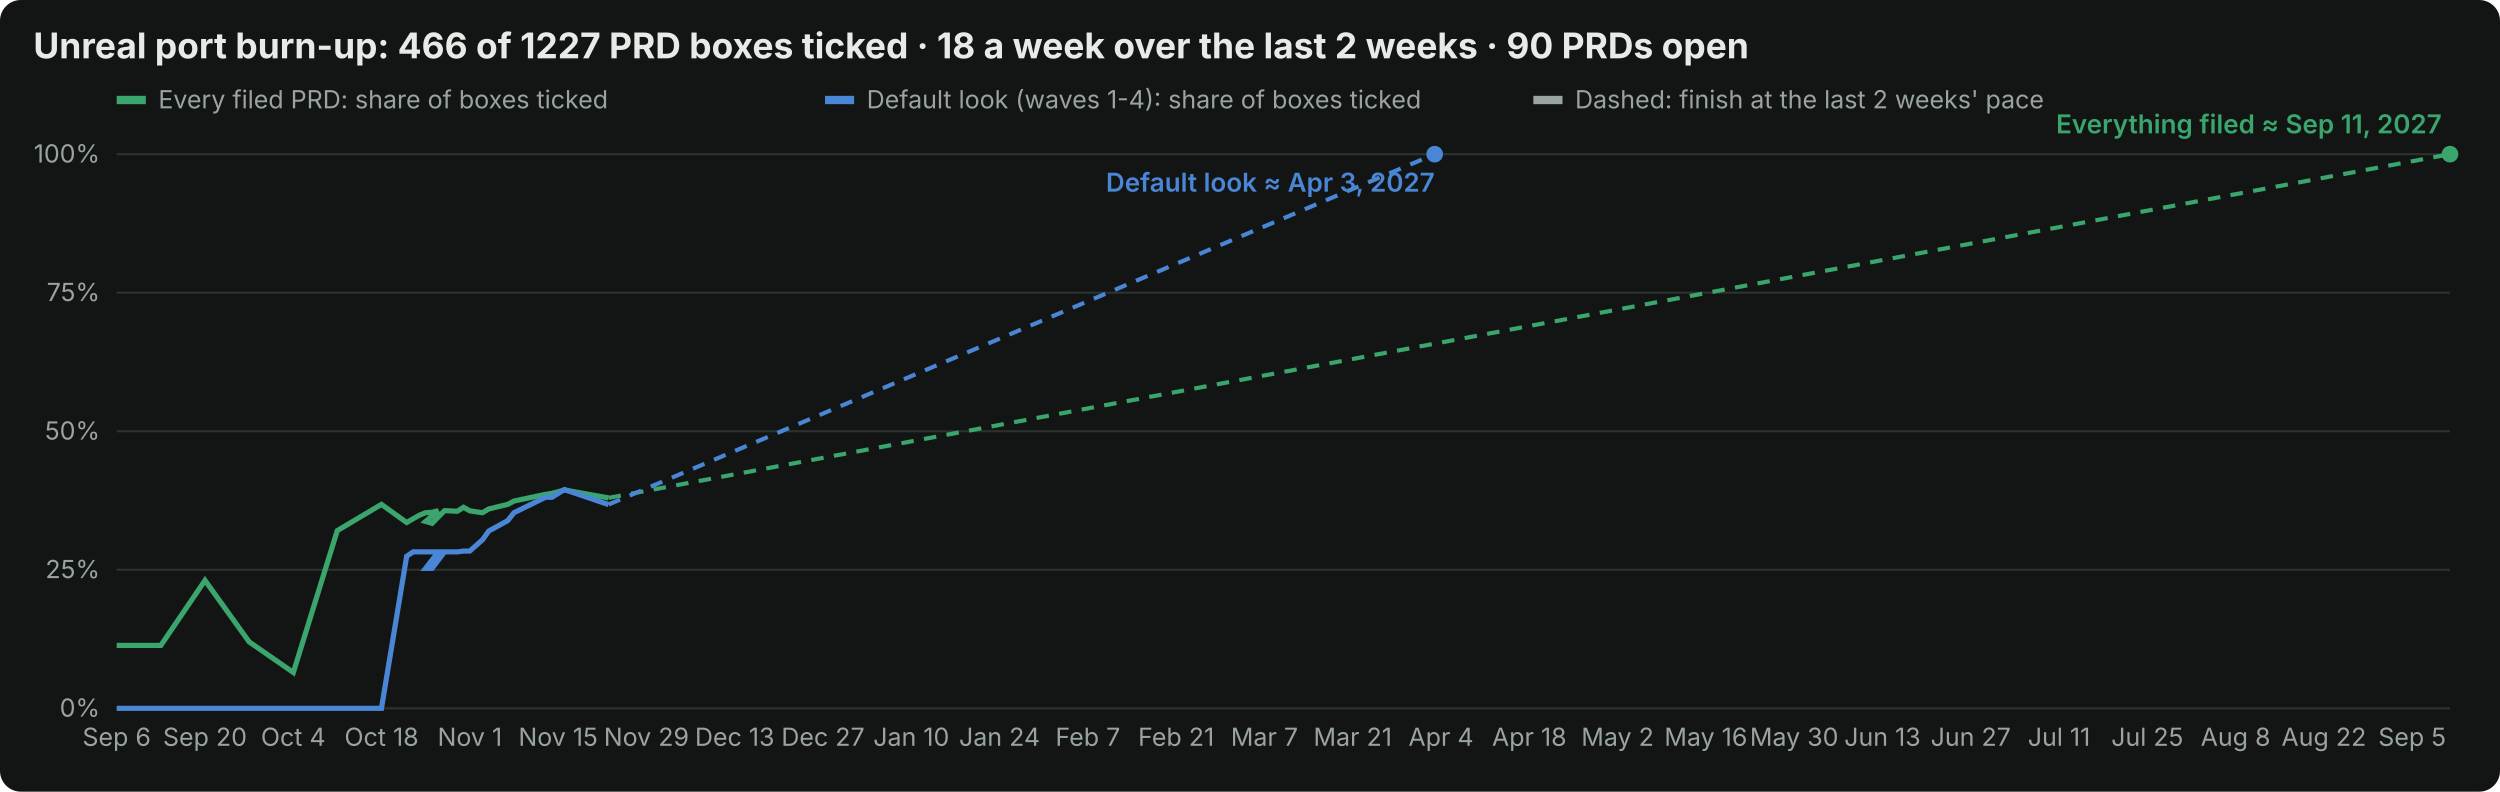
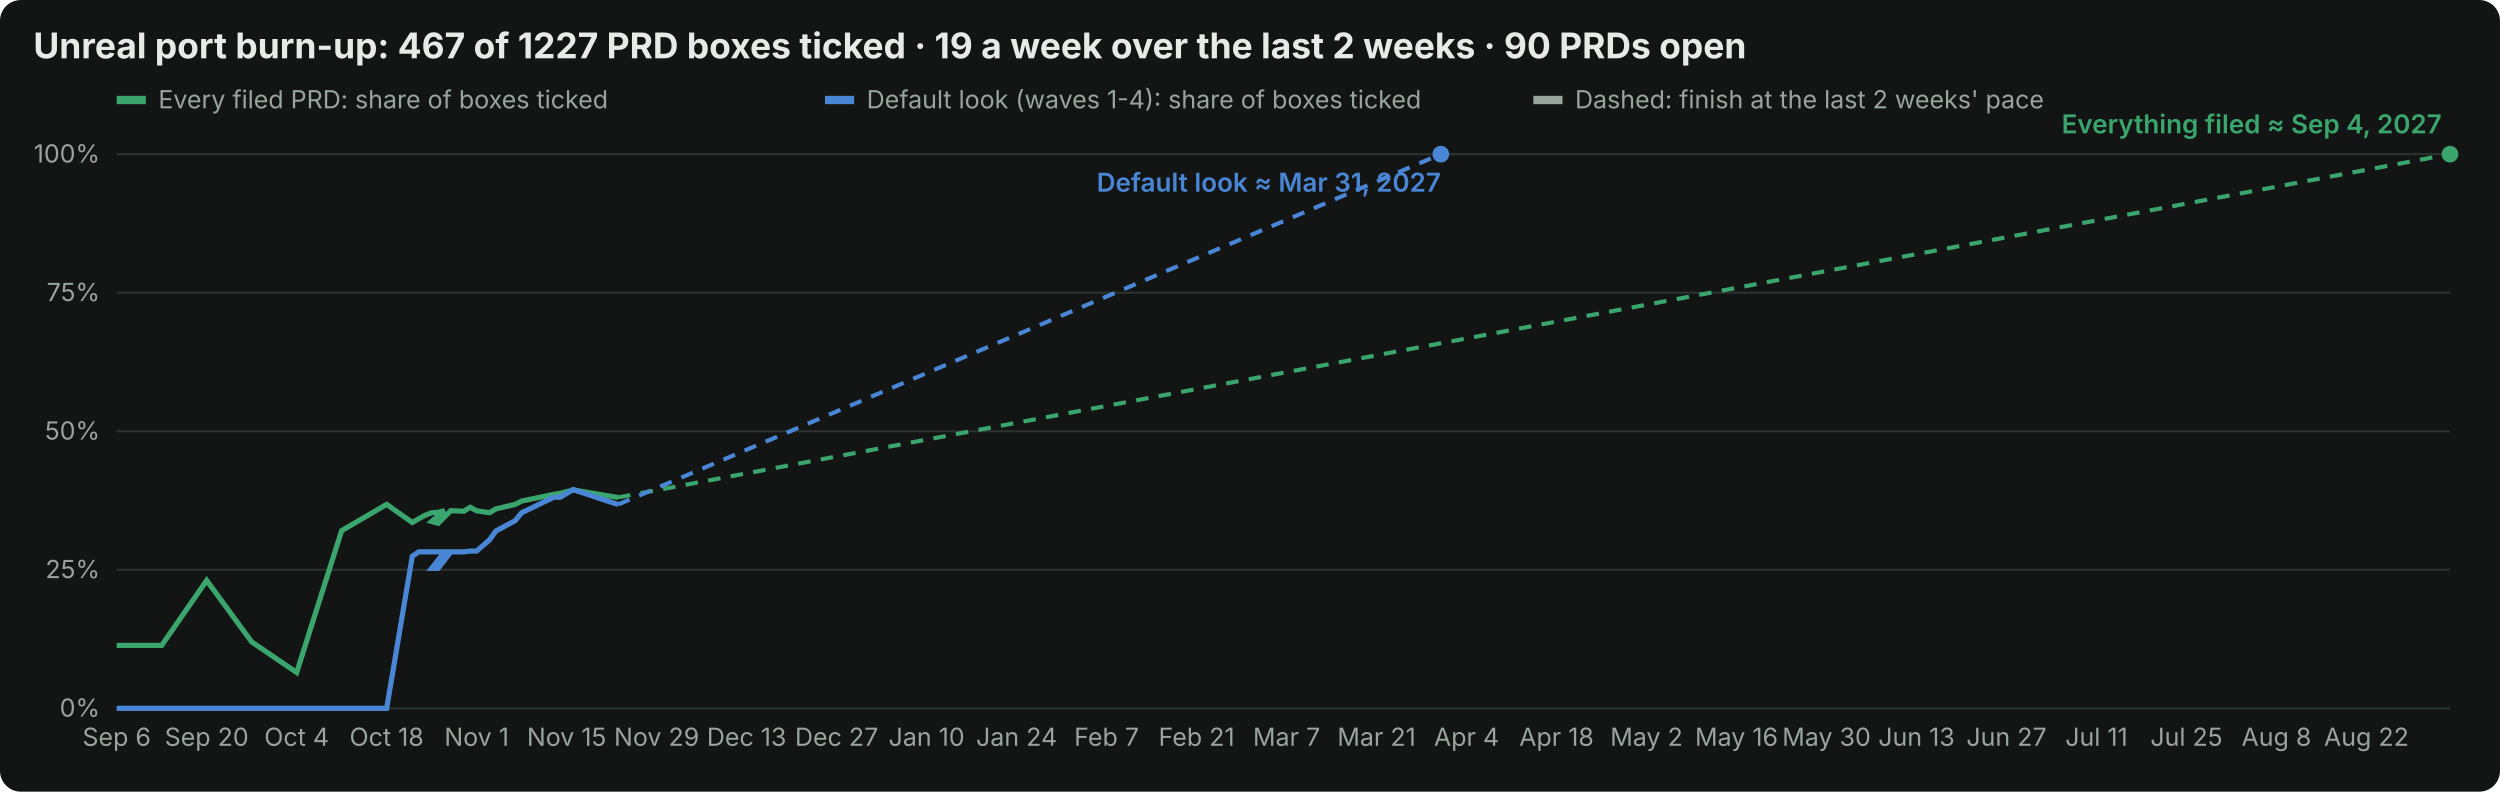
<svg xmlns="http://www.w3.org/2000/svg" viewBox="0 0 1200 380" width="1200" height="380" font-family="system-ui, -apple-system, Segoe UI, sans-serif">
  <style>.h{fill:#e7ebe8;font-size:17px;font-weight:700}.t{fill:#9aa49f;font-size:12px}.e{font-size:12.5px;font-weight:600}</style>
  <rect width="1200" height="380" rx="10" fill="#121513" />
-   <text x="16" y="28" class="h">Unreal port burn-up: 466 of 1227 PRD boxes ticked · 18 a week over the last 2 weeks · 90 PRDs open</text>
+   <text x="16" y="28" class="h">Unreal port burn-up: 467 of 1227 PRD boxes ticked · 19 a week over the last 2 weeks · 90 PRDs open</text>
  <rect x="56" y="46" width="14" height="4" fill="#3aa56c" />
  <text x="76" y="52" class="t">Every filed PRD: share of boxes ticked</text>
  <rect x="396" y="46" width="14" height="4" fill="#4a86d6" />
  <text x="416" y="52" class="t">Default look (waves 1-4): share of boxes ticked</text>
  <rect x="736" y="46" width="14" height="4" fill="#9aa49f" />
  <text x="756" y="52" class="t">Dashed: finish at the last 2 weeks' pace</text>
  <line x1="56" x2="1176" y1="340" y2="340" stroke="#2c322f" />
  <text x="48" y="344" class="t" text-anchor="end">0%</text>
  <line x1="56" x2="1176" y1="273.5" y2="273.5" stroke="#2c322f" />
  <text x="48" y="277.5" class="t" text-anchor="end">25%</text>
  <line x1="56" x2="1176" y1="207" y2="207" stroke="#2c322f" />
  <text x="48" y="211" class="t" text-anchor="end">50%</text>
  <line x1="56" x2="1176" y1="140.5" y2="140.5" stroke="#2c322f" />
  <text x="48" y="144.5" class="t" text-anchor="end">75%</text>
  <line x1="56" x2="1176" y1="74" y2="74" stroke="#2c322f" />
  <text x="48" y="78" class="t" text-anchor="end">100%</text>
  <text x="56" y="358" class="t" text-anchor="middle">Sep 6</text>
-   <text x="98.378" y="358" class="t" text-anchor="middle">Sep 20</text>
-   <text x="140.757" y="358" class="t" text-anchor="middle">Oct 4</text>
-   <text x="183.135" y="358" class="t" text-anchor="middle">Oct 18</text>
-   <text x="225.514" y="358" class="t" text-anchor="middle">Nov 1</text>
-   <text x="267.892" y="358" class="t" text-anchor="middle">Nov 15</text>
-   <text x="310.27" y="358" class="t" text-anchor="middle">Nov 29</text>
-   <text x="352.649" y="358" class="t" text-anchor="middle">Dec 13</text>
-   <text x="395.027" y="358" class="t" text-anchor="middle">Dec 27</text>
-   <text x="437.405" y="358" class="t" text-anchor="middle">Jan 10</text>
-   <text x="479.784" y="358" class="t" text-anchor="middle">Jan 24</text>
-   <text x="522.162" y="358" class="t" text-anchor="middle">Feb 7</text>
-   <text x="564.541" y="358" class="t" text-anchor="middle">Feb 21</text>
-   <text x="606.919" y="358" class="t" text-anchor="middle">Mar 7</text>
-   <text x="649.297" y="358" class="t" text-anchor="middle">Mar 21</text>
-   <text x="691.676" y="358" class="t" text-anchor="middle">Apr 4</text>
-   <text x="734.054" y="358" class="t" text-anchor="middle">Apr 18</text>
-   <text x="776.432" y="358" class="t" text-anchor="middle">May 2</text>
-   <text x="818.811" y="358" class="t" text-anchor="middle">May 16</text>
-   <text x="861.189" y="358" class="t" text-anchor="middle">May 30</text>
-   <text x="903.568" y="358" class="t" text-anchor="middle">Jun 13</text>
-   <text x="945.946" y="358" class="t" text-anchor="middle">Jun 27</text>
-   <text x="988.324" y="358" class="t" text-anchor="middle">Jul 11</text>
-   <text x="1030.703" y="358" class="t" text-anchor="middle">Jul 25</text>
-   <text x="1073.081" y="358" class="t" text-anchor="middle">Aug 8</text>
-   <text x="1115.459" y="358" class="t" text-anchor="middle">Aug 22</text>
-   <text x="1157.838" y="358" class="t" text-anchor="middle">Sep 5</text>
-   <path d="M56.0,309.8L77.2,309.8L98.4,278.6L119.6,308.1L140.8,322.8L161.9,254.7L183.1,242.1L195.2,250.8L198.3,249.0L201.3,247.3L204.3,246.1L207.4,245.9L210.4,245.1L204.3,250.3L207.4,251.2L213.4,245.1L219.5,245.4L222.5,243.5L225.5,245.2L231.6,246.1L234.6,244.3L243.7,242.1L246.7,240.5L261.8,237.3L264.9,236.8L270.9,235.2L292.1,239.0" stroke="#3aa56c" stroke-width="2.5" fill="none" />
-   <path d="M56.0,340.0L77.2,340.0L98.4,340.0L119.6,340.0L140.8,340.0L161.9,340.0L183.1,340.0L195.2,267.0L198.3,264.9L201.3,264.9L204.3,264.9L207.4,264.9L210.4,264.9L204.3,272.8L207.4,272.8L213.4,264.9L219.5,264.9L222.5,264.5L225.5,264.5L231.6,259.1L234.6,254.9L243.7,249.9L246.7,246.1L261.8,238.7L264.9,238.7L270.9,235.0L292.1,242.2" stroke="#4a86d6" stroke-width="2.5" fill="none" />
-   <path d="M292.108,238.976L1176,74" stroke="#3aa56c" stroke-width="2" stroke-dasharray="6 5" fill="none" />
+   <text x="99.196" y="358" class="t" text-anchor="middle">Sep 20</text>
+   <text x="142.391" y="358" class="t" text-anchor="middle">Oct 4</text>
+   <text x="185.587" y="358" class="t" text-anchor="middle">Oct 18</text>
+   <text x="228.782" y="358" class="t" text-anchor="middle">Nov 1</text>
+   <text x="271.978" y="358" class="t" text-anchor="middle">Nov 15</text>
+   <text x="315.174" y="358" class="t" text-anchor="middle">Nov 29</text>
+   <text x="358.369" y="358" class="t" text-anchor="middle">Dec 13</text>
+   <text x="401.565" y="358" class="t" text-anchor="middle">Dec 27</text>
+   <text x="444.76" y="358" class="t" text-anchor="middle">Jan 10</text>
+   <text x="487.956" y="358" class="t" text-anchor="middle">Jan 24</text>
+   <text x="531.152" y="358" class="t" text-anchor="middle">Feb 7</text>
+   <text x="574.347" y="358" class="t" text-anchor="middle">Feb 21</text>
+   <text x="617.543" y="358" class="t" text-anchor="middle">Mar 7</text>
+   <text x="660.738" y="358" class="t" text-anchor="middle">Mar 21</text>
+   <text x="703.934" y="358" class="t" text-anchor="middle">Apr 4</text>
+   <text x="747.129" y="358" class="t" text-anchor="middle">Apr 18</text>
+   <text x="790.325" y="358" class="t" text-anchor="middle">May 2</text>
+   <text x="833.521" y="358" class="t" text-anchor="middle">May 16</text>
+   <text x="876.716" y="358" class="t" text-anchor="middle">May 30</text>
+   <text x="919.912" y="358" class="t" text-anchor="middle">Jun 13</text>
+   <text x="963.107" y="358" class="t" text-anchor="middle">Jun 27</text>
+   <text x="1006.303" y="358" class="t" text-anchor="middle">Jul 11</text>
+   <text x="1049.499" y="358" class="t" text-anchor="middle">Jul 25</text>
+   <text x="1092.694" y="358" class="t" text-anchor="middle">Aug 8</text>
+   <text x="1135.89" y="358" class="t" text-anchor="middle">Aug 22</text>
+   <path d="M56.0,309.8L77.6,309.8L99.2,278.6L120.8,308.1L142.4,322.8L164.0,254.7L185.6,242.1L197.9,250.8L201.0,249.0L204.1,247.3L207.2,246.1L210.3,245.9L213.4,245.1L207.2,250.3L210.3,251.2L216.4,245.1L222.6,245.4L225.7,243.5L228.8,245.2L235.0,246.1L238.0,244.3L247.3,242.1L250.4,240.5L265.8,237.3L268.9,236.8L275.1,235.2L296.7,238.8" stroke="#3aa56c" stroke-width="2.5" fill="none" />
+   <path d="M56.0,340.0L77.6,340.0L99.2,340.0L120.8,340.0L142.4,340.0L164.0,340.0L185.6,340.0L197.9,267.0L201.0,264.9L204.1,264.9L207.2,264.9L210.3,264.9L213.4,264.9L207.2,272.8L210.3,272.8L216.4,264.9L222.6,264.9L225.7,264.5L228.8,264.5L235.0,259.1L238.0,254.9L247.3,249.9L250.4,246.1L265.8,238.7L268.9,238.7L275.1,235.0L296.7,242.2" stroke="#4a86d6" stroke-width="2.5" fill="none" />
+   <path d="M296.661,238.76L1176,74" stroke="#3aa56c" stroke-width="2" stroke-dasharray="6 5" fill="none" />
  <circle cx="1176" cy="74" r="4" fill="#3aa56c" />
-   <text x="1172" y="64" class="e" fill="#3aa56c" text-anchor="end">Everything filed ≈ Sep 11, 2027</text>
-   <path d="M292.108,242.155L688.649,74" stroke="#4a86d6" stroke-width="2" stroke-dasharray="6 5" fill="none" />
-   <circle cx="688.649" cy="74" r="4" fill="#4a86d6" />
-   <text x="688.649" y="92" class="e" fill="#4a86d6" text-anchor="end">Default look ≈ Apr 3, 2027</text>
+   <text x="1172" y="64" class="e" fill="#3aa56c" text-anchor="end">Everything filed ≈ Sep 4, 2027</text>
+   <path d="M296.661,242.155L691.592,74" stroke="#4a86d6" stroke-width="2" stroke-dasharray="6 5" fill="none" />
+   <circle cx="691.592" cy="74" r="4" fill="#4a86d6" />
+   <text x="691.592" y="92" class="e" fill="#4a86d6" text-anchor="end">Default look ≈ Mar 31, 2027</text>
</svg>
